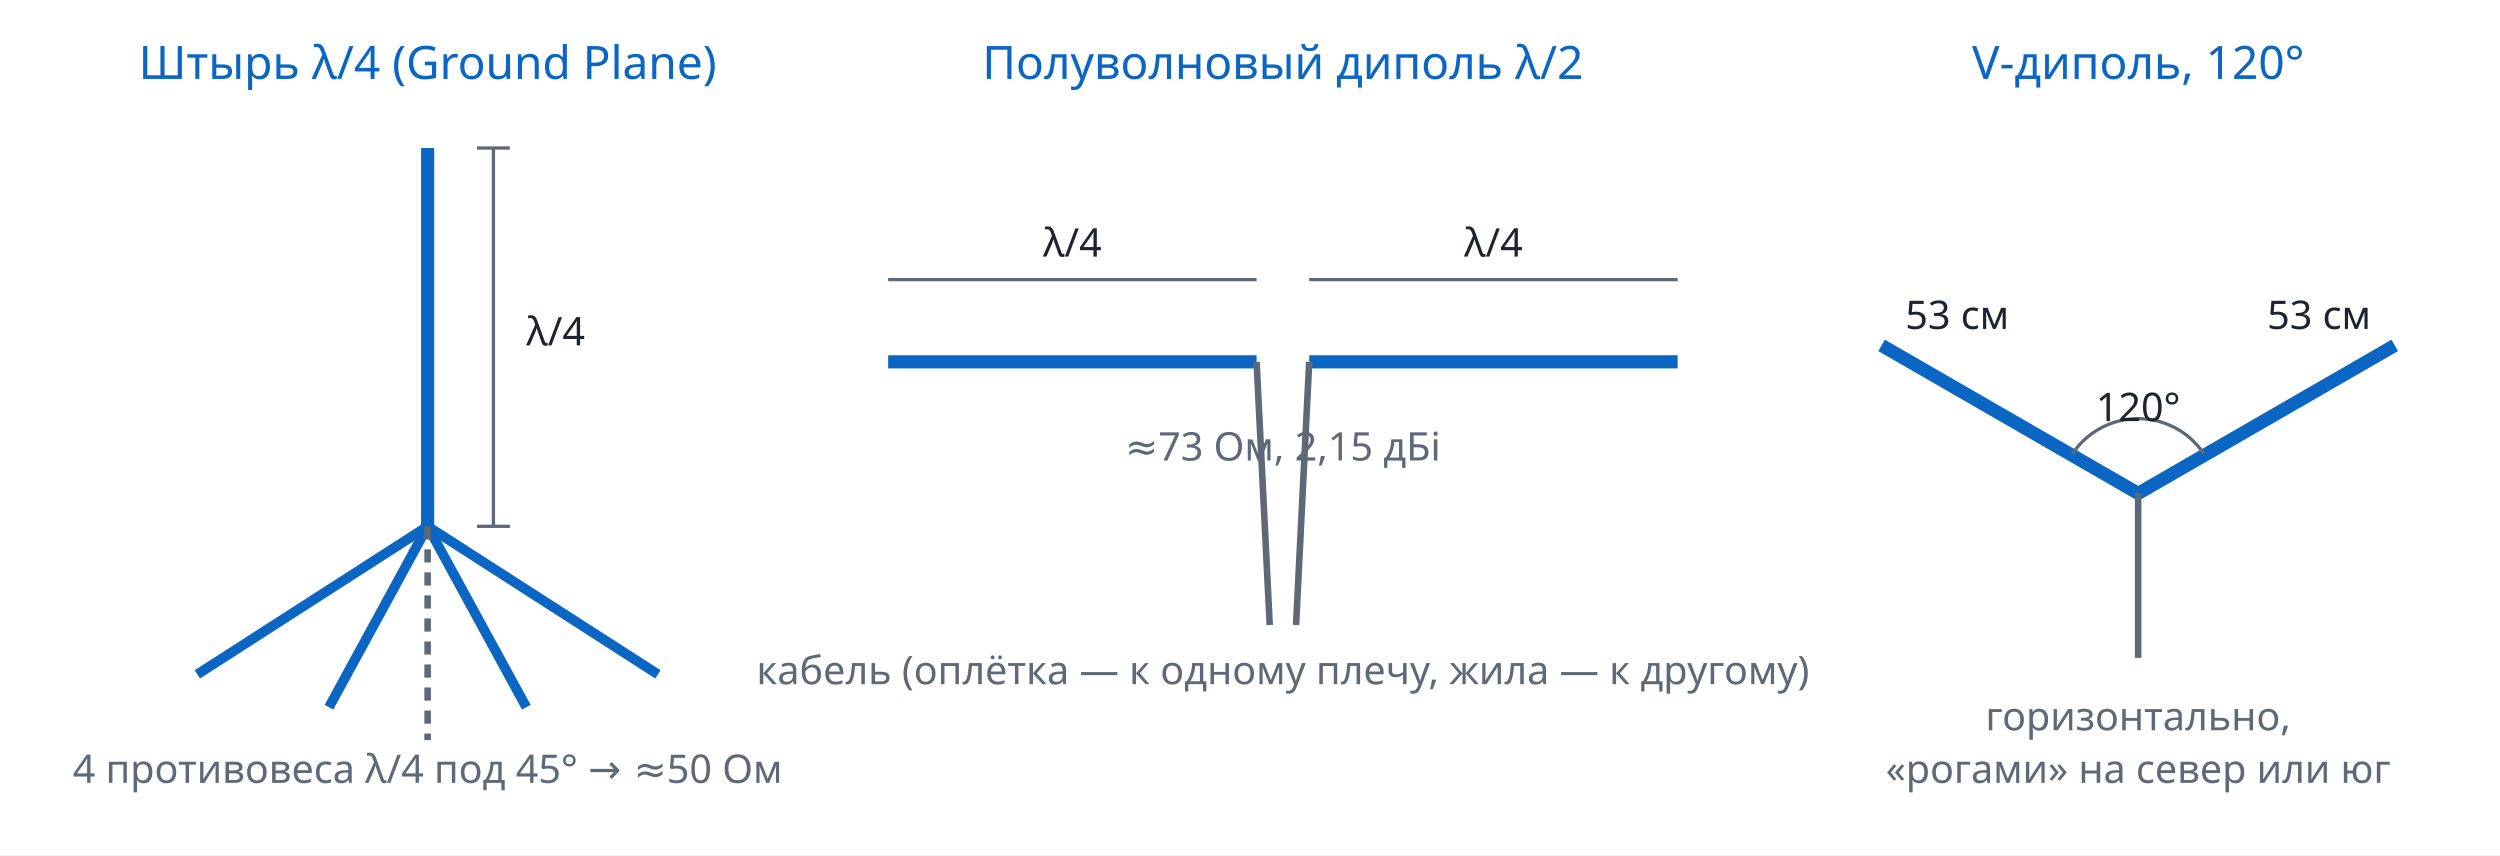
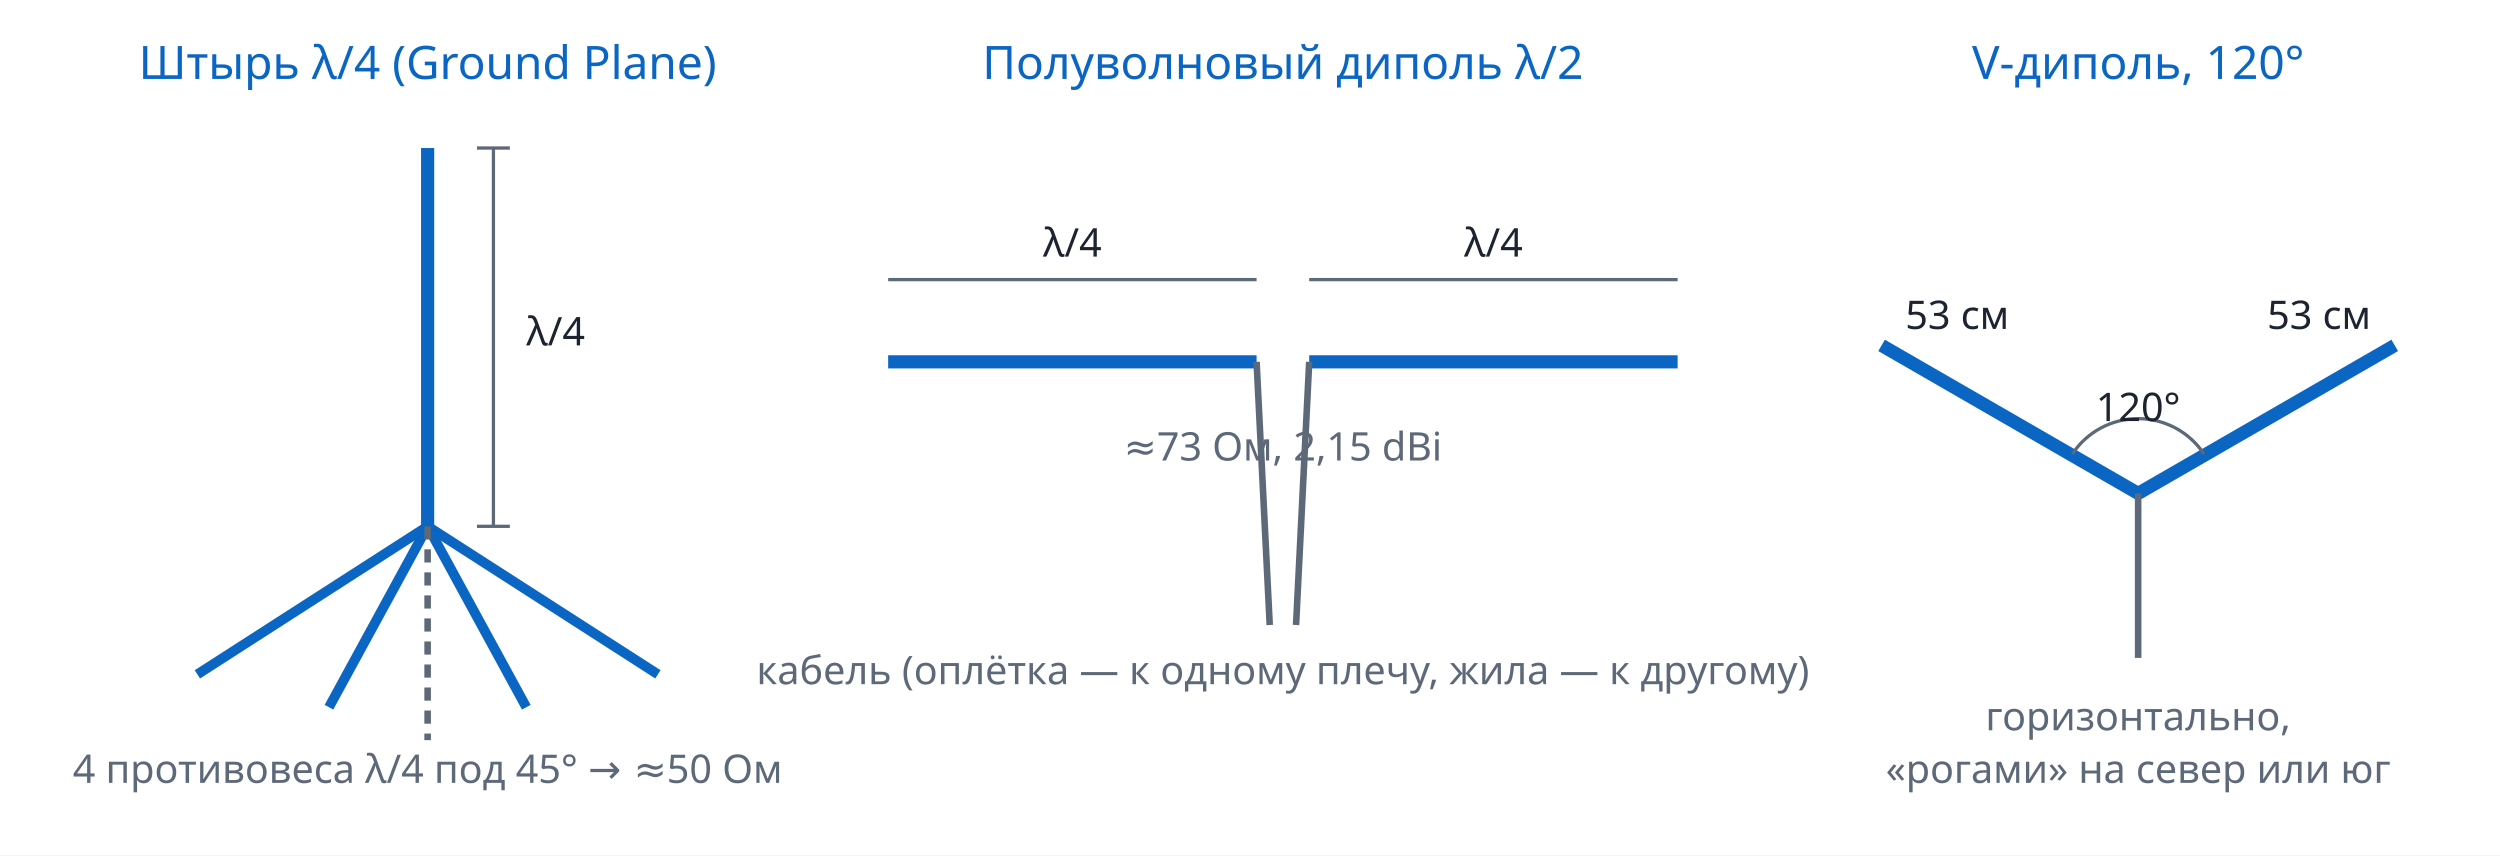
<svg xmlns="http://www.w3.org/2000/svg" width="760" height="260" viewBox="0 0 760 260">
  <rect x="0" y="0" width="760" height="260" fill="#ffffff" />
  <text x="130" y="24" font-family="Segoe UI" font-size="14" fill="#0a66c2" text-anchor="middle">Штырь λ/4 (Ground Plane)</text>
  <line x1="130" y1="45" x2="130" y2="160" stroke="#0a66c2" stroke-width="4" />
  <line x1="130" y1="160" x2="60" y2="205" stroke="#0a66c2" stroke-width="3" />
  <line x1="130" y1="160" x2="200" y2="205" stroke="#0a66c2" stroke-width="3" />
  <line x1="130" y1="160" x2="100" y2="215" stroke="#0a66c2" stroke-width="3" />
  <line x1="130" y1="160" x2="160" y2="215" stroke="#0a66c2" stroke-width="3" />
  <line x1="150" y1="45" x2="150" y2="160" stroke="#5d6878" stroke-width="1" />
  <line x1="145" y1="45" x2="155" y2="45" stroke="#5d6878" stroke-width="1" />
  <line x1="145" y1="160" x2="155" y2="160" stroke="#5d6878" stroke-width="1" />
  <text x="160" y="105" font-family="Segoe UI" font-size="12" fill="#1d2430">λ/4</text>
  <text x="130" y="238" font-family="Segoe UI" font-size="12" fill="#5d6878" text-anchor="middle">4 противовеса λ/4 под 45° → ≈50 Ом</text>
  <line x1="130" y1="160" x2="130" y2="225" stroke="#5d6878" stroke-width="2" stroke-dasharray="4,3" />
  <text x="390" y="24" font-family="Segoe UI" font-size="14" fill="#0a66c2" text-anchor="middle">Полуволновый диполь λ/2</text>
  <line x1="270" y1="110" x2="382" y2="110" stroke="#0a66c2" stroke-width="4" />
  <line x1="398" y1="110" x2="510" y2="110" stroke="#0a66c2" stroke-width="4" />
  <line x1="382" y1="110" x2="386" y2="190" stroke="#5d6878" stroke-width="2" />
  <line x1="398" y1="110" x2="394" y2="190" stroke="#5d6878" stroke-width="2" />
  <text x="390" y="208" font-family="Segoe UI" font-size="12" fill="#5d6878" text-anchor="middle">кабель (оплётка — к одному плечу, жила — к другому)</text>
  <line x1="270" y1="85" x2="382" y2="85" stroke="#5d6878" stroke-width="1" />
  <line x1="398" y1="85" x2="510" y2="85" stroke="#5d6878" stroke-width="1" />
  <text x="326" y="78" font-family="Segoe UI" font-size="12" fill="#1d2430" text-anchor="middle">λ/4</text>
  <text x="454" y="78" font-family="Segoe UI" font-size="12" fill="#1d2430" text-anchor="middle">λ/4</text>
-   <text x="390" y="140" font-family="Segoe UI" font-size="12" fill="#5d6878" text-anchor="middle">≈73 Ом, 2,15 дБi</text>
+   <text x="390" y="140" font-family="Segoe UI" font-size="12" fill="#5d6878" text-anchor="middle">≈73 Ом, 2,15 dBi</text>
  <text x="650" y="24" font-family="Segoe UI" font-size="14" fill="#0a66c2" text-anchor="middle">V-диполь, 120°</text>
  <line x1="650" y1="150" x2="572" y2="105" stroke="#0a66c2" stroke-width="4" />
  <line x1="650" y1="150" x2="728" y2="105" stroke="#0a66c2" stroke-width="4" />
  <path d="M 630 138 A 24 24 0 0 1 670 138" fill="none" stroke="#5d6878" stroke-width="1" />
  <text x="650" y="128" font-family="Segoe UI" font-size="12" fill="#1d2430" text-anchor="middle">120°</text>
  <text x="595" y="100" font-family="Segoe UI" font-size="12" fill="#1d2430" text-anchor="middle">53 см</text>
  <text x="705" y="100" font-family="Segoe UI" font-size="12" fill="#1d2430" text-anchor="middle">53 см</text>
  <line x1="650" y1="150" x2="650" y2="200" stroke="#5d6878" stroke-width="2" />
  <text x="650" y="222" font-family="Segoe UI" font-size="12" fill="#5d6878" text-anchor="middle">горизонтально,</text>
  <text x="650" y="238" font-family="Segoe UI" font-size="12" fill="#5d6878" text-anchor="middle">«рогами» на север или юг</text>
</svg>
